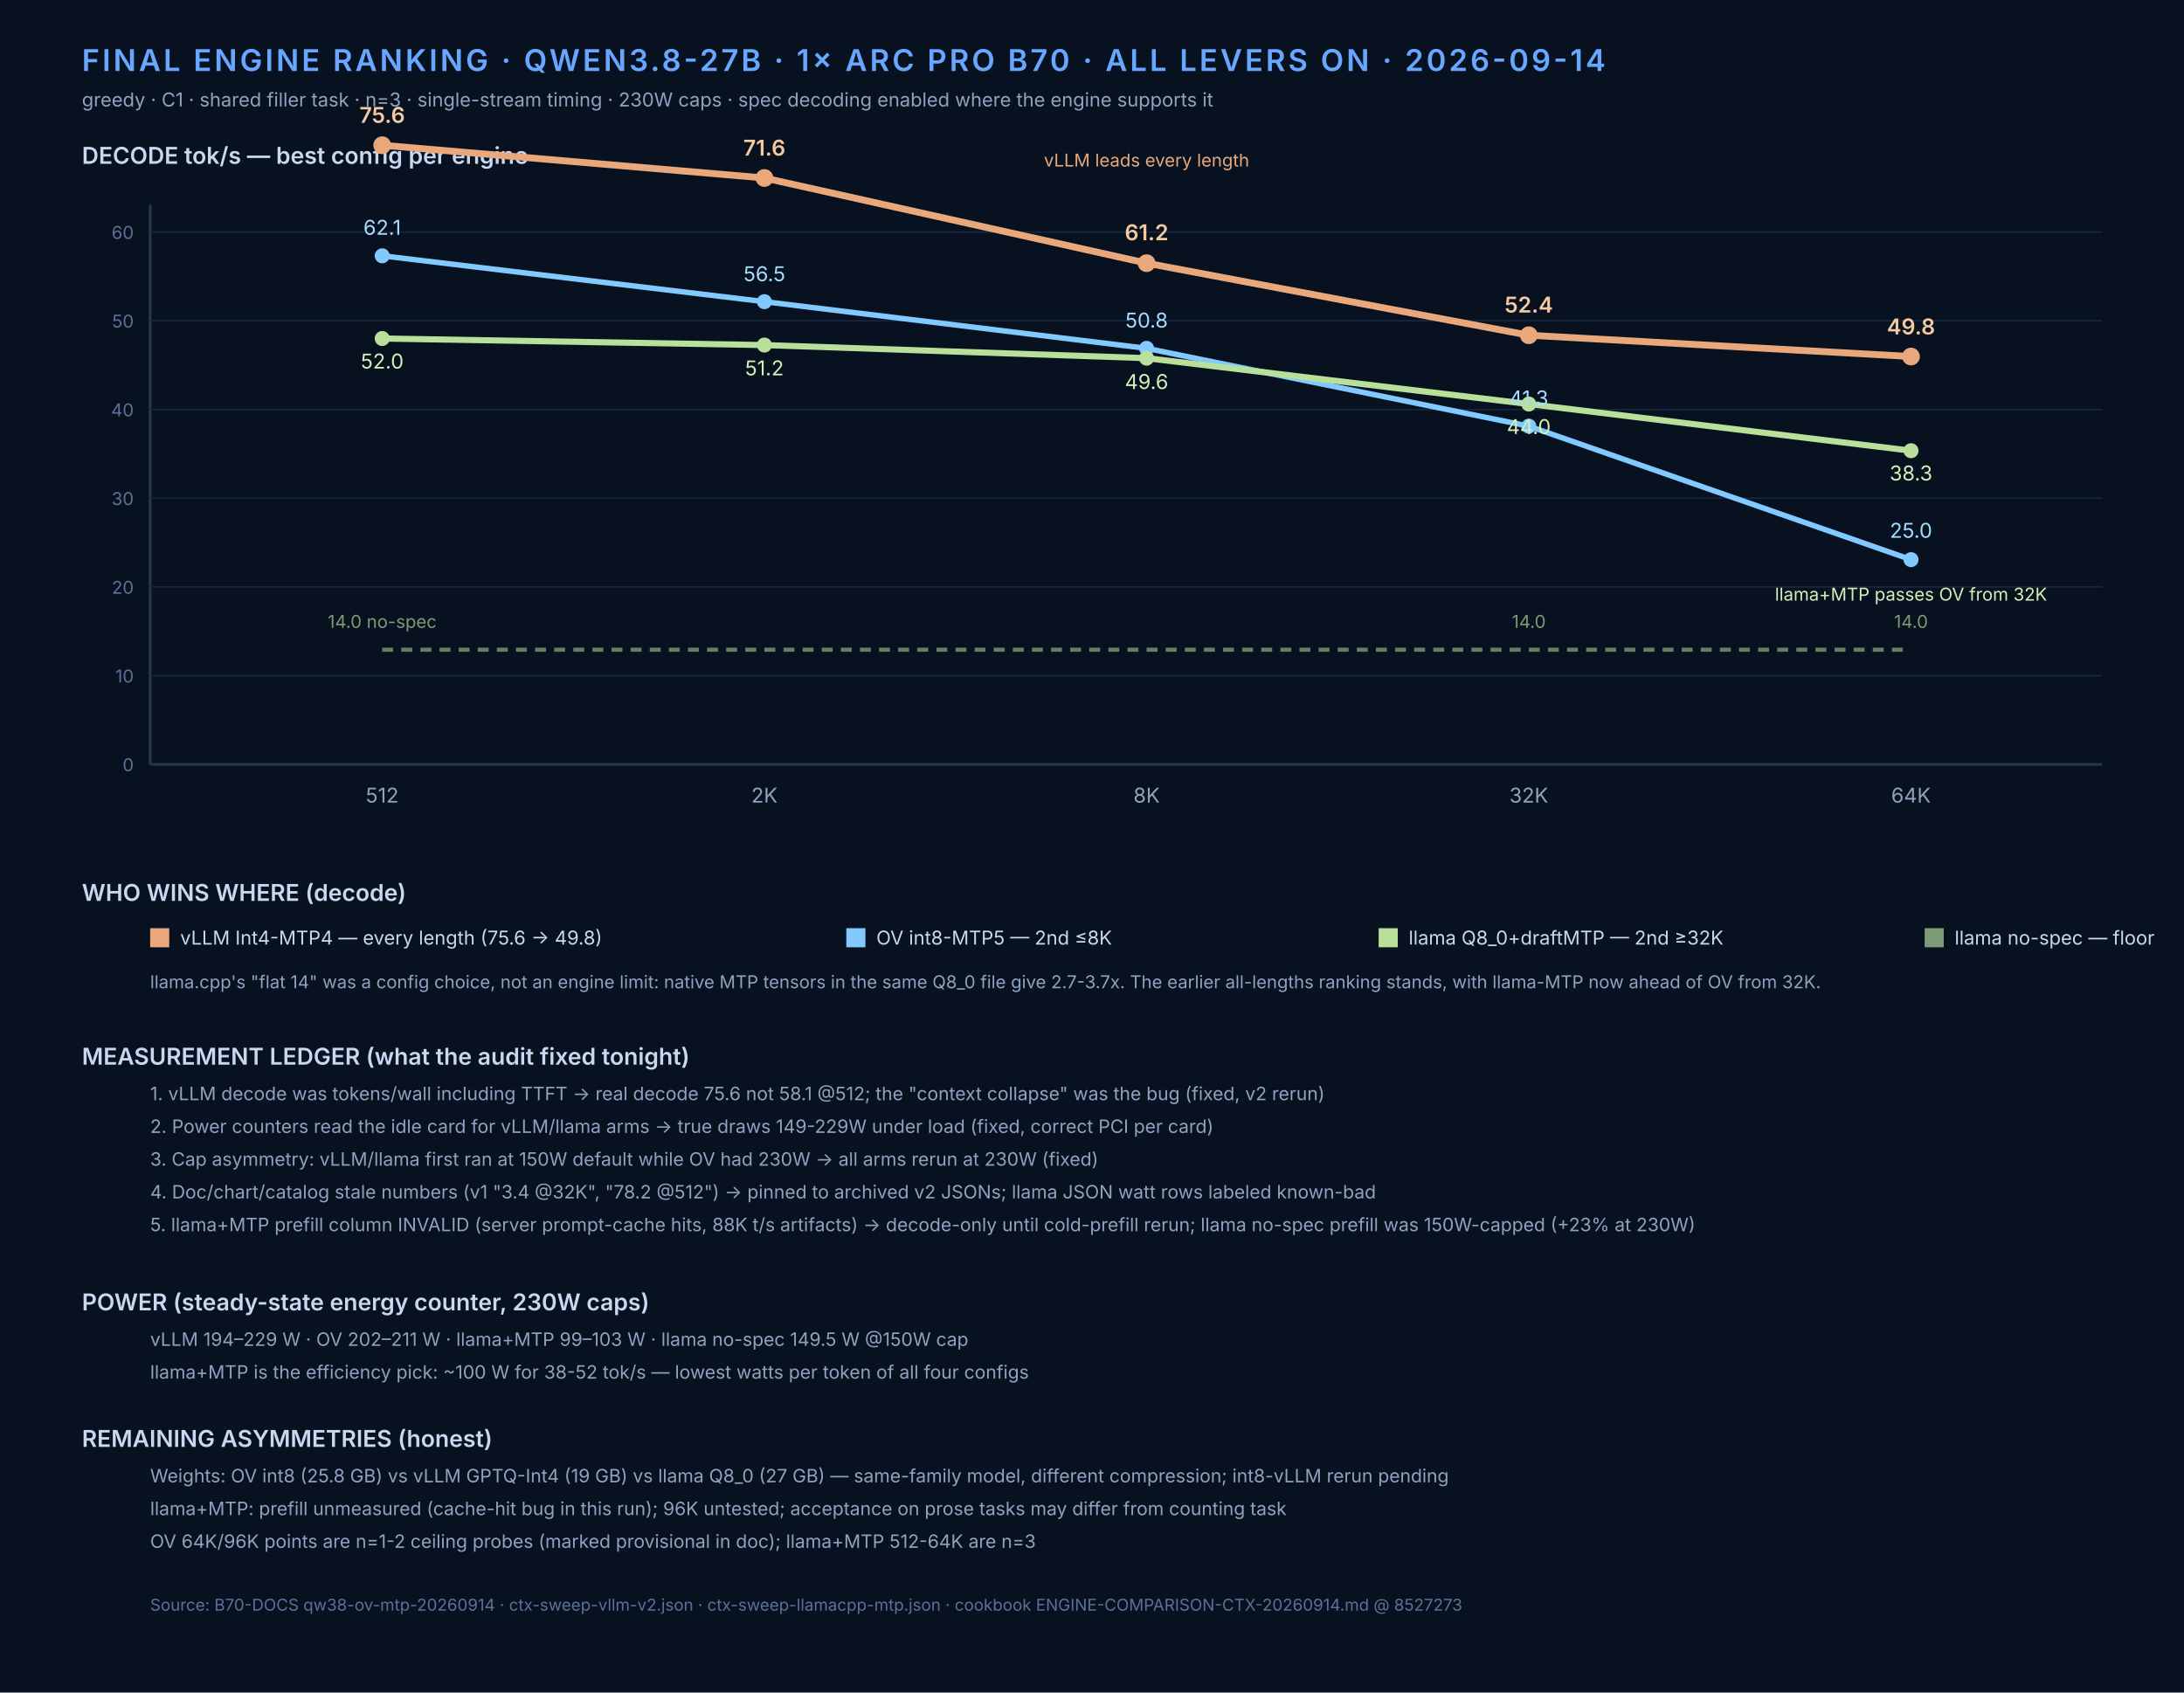
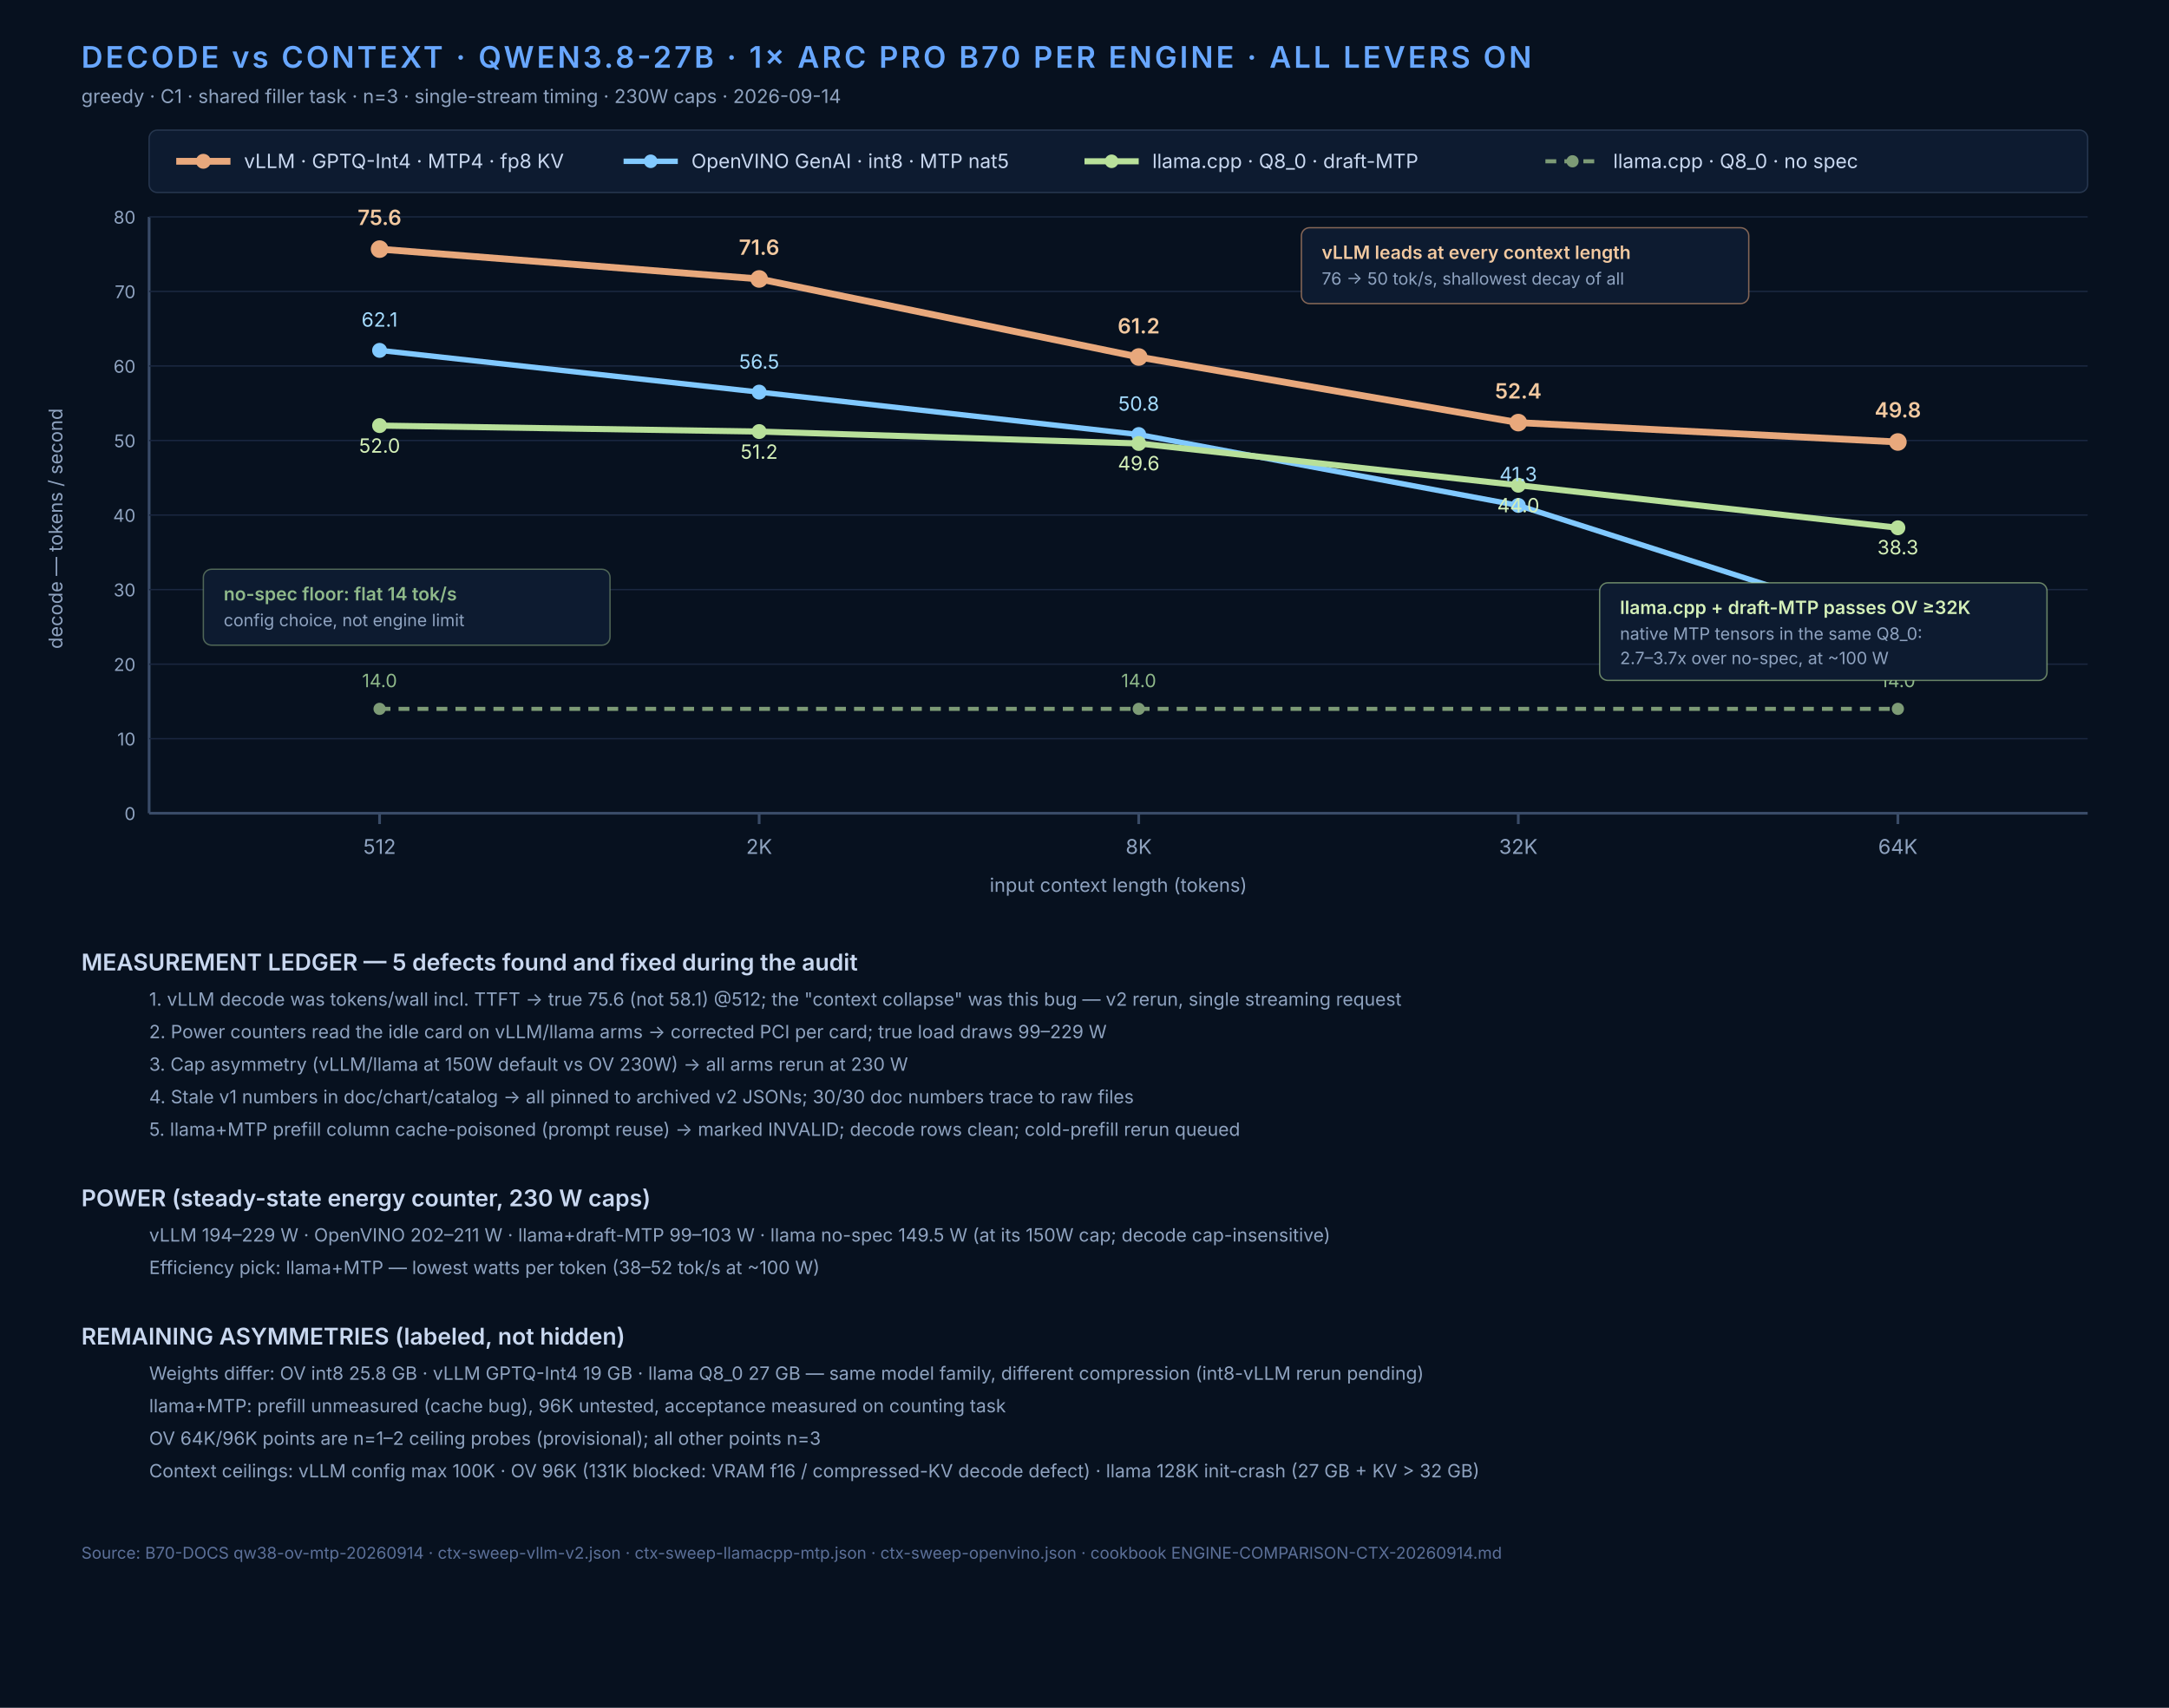
- <svg xmlns="http://www.w3.org/2000/svg" viewBox="0 0 1600 1240" width="1600" height="1240" role="img" aria-labelledby="t d">
-   <rect width="1600" height="1240" fill="#07111f" />
-   <text x="60" y="52" fill="#68a7ff" font-size="22" font-weight="600" font-family="Segoe UI, Inter, sans-serif" letter-spacing="2">FINAL ENGINE RANKING · QWEN3.8-27B · 1× ARC PRO B70 · ALL LEVERS ON · 2026-09-14</text>
-   <text x="60" y="78" fill="#8fa3c0" font-size="14" font-family="Segoe UI, Inter, sans-serif">greedy · C1 · shared filler task · n=3 · single-stream timing · 230W caps · spec decoding enabled where the engine supports it</text>
-   <text x="60" y="120" fill="#c9d8f0" font-size="17" font-weight="600" font-family="Segoe UI, Inter, sans-serif">DECODE tok/s — best config per engine</text>
-   <line x1="110" y1="560" x2="1540" y2="560" stroke="#26364e" stroke-width="2" />
-   <line x1="110" y1="150" x2="110" y2="560" stroke="#26364e" stroke-width="2" />
+ <svg xmlns="http://www.w3.org/2000/svg" viewBox="0 0 1600 1260" width="1600" height="1260" role="img" aria-labelledby="t d">
+   <rect width="1600" height="1260" fill="#07111f" />
+   <text x="60" y="50" fill="#68a7ff" font-size="22" font-weight="600" font-family="Segoe UI, Inter, sans-serif" letter-spacing="2">DECODE vs CONTEXT · QWEN3.8-27B · 1× ARC PRO B70 PER ENGINE · ALL LEVERS ON</text>
+   <text x="60" y="76" fill="#8fa3c0" font-size="14" font-family="Segoe UI, Inter, sans-serif">greedy · C1 · shared filler task · n=3 · single-stream timing · 230W caps · 2026-09-14</text>
+   <rect x="110" y="96" width="1430" height="46" rx="6" fill="#0d1b30" stroke="#26364e" />
+   <g font-size="14.5" font-family="Segoe UI, Inter, sans-serif">
+     <line x1="130" y1="119" x2="170" y2="119" stroke="#e8a87c" stroke-width="5" />
+     <circle cx="150" cy="119" r="5.5" fill="#e8a87c" />
+     <text x="180" y="124" fill="#c9d8f0">vLLM · GPTQ-Int4 · MTP4 · fp8 KV</text>
+     <line x1="460" y1="119" x2="500" y2="119" stroke="#81c9ff" stroke-width="4" />
+     <circle cx="480" cy="119" r="5" fill="#81c9ff" />
+     <text x="510" y="124" fill="#c9d8f0">OpenVINO GenAI · int8 · MTP nat5</text>
+     <line x1="800" y1="119" x2="840" y2="119" stroke="#b8e09a" stroke-width="4.5" />
+     <circle cx="820" cy="119" r="5" fill="#b8e09a" />
+     <text x="850" y="124" fill="#c9d8f0">llama.cpp · Q8_0 · draft-MTP</text>
+     <line x1="1140" y1="119" x2="1180" y2="119" stroke="#7d9b76" stroke-width="3" stroke-dasharray="8,6" />
+     <circle cx="1160" cy="119" r="4.5" fill="#7d9b76" />
+     <text x="1190" y="124" fill="#c9d8f0">llama.cpp · Q8_0 · no spec</text>
+   </g>
+   <line x1="110" y1="600" x2="1540" y2="600" stroke="#3a4c68" stroke-width="2" />
+   <line x1="110" y1="160" x2="110" y2="600" stroke="#3a4c68" stroke-width="2" />
  <g stroke="#1a2740" stroke-width="1">
-     <line x1="110" y1="495" x2="1540" y2="495" />
-     <line x1="110" y1="430" x2="1540" y2="430" />
-     <line x1="110" y1="365" x2="1540" y2="365" />
-     <line x1="110" y1="300" x2="1540" y2="300" />
-     <line x1="110" y1="235" x2="1540" y2="235" />
-     <line x1="110" y1="170" x2="1540" y2="170" />
+     <line x1="110" y1="545" x2="1540" y2="545" />
+     <line x1="110" y1="490" x2="1540" y2="490" />
+     <line x1="110" y1="435" x2="1540" y2="435" />
+     <line x1="110" y1="380" x2="1540" y2="380" />
+     <line x1="110" y1="325" x2="1540" y2="325" />
+     <line x1="110" y1="270" x2="1540" y2="270" />
+     <line x1="110" y1="215" x2="1540" y2="215" />
+     <line x1="110" y1="160" x2="1540" y2="160" />
  </g>
-   <g fill="#5c7099" font-size="13" font-family="Segoe UI, Inter, sans-serif" text-anchor="end">
-     <text x="98" y="565">0</text>
-     <text x="98" y="500">10</text>
-     <text x="98" y="435">20</text>
-     <text x="98" y="370">30</text>
-     <text x="98" y="305">40</text>
-     <text x="98" y="240">50</text>
-     <text x="98" y="175">60</text>
+   <g fill="#8fa3c0" font-size="13" font-family="Segoe UI, Inter, sans-serif" text-anchor="end">
+     <text x="100" y="605">0</text>
+     <text x="100" y="550">10</text>
+     <text x="100" y="495">20</text>
+     <text x="100" y="440">30</text>
+     <text x="100" y="385">40</text>
+     <text x="100" y="330">50</text>
+     <text x="100" y="275">60</text>
+     <text x="100" y="220">70</text>
+     <text x="100" y="165">80</text>
  </g>
-   <polyline points="280,106.4 560,130.4 840,192.8 1120,245.6 1400,261.2" fill="none" stroke="#e8a87c" stroke-width="5" />
-   <polyline points="280,187.4 560,221 840,255.2 1120,312.2 1400,410" fill="none" stroke="#81c9ff" stroke-width="4" />
-   <polyline points="280,248 560,252.8 840,262.4 1120,296 1400,330.2" fill="none" stroke="#b8e09a" stroke-width="4.5" />
-   <polyline points="280,476 560,476 840,476 1120,476 1400,476" fill="none" stroke="#7d9b76" stroke-width="3" stroke-dasharray="8,6" opacity="0.8" />
-   <g fill="#e8a87c">
-     <circle cx="280" cy="106.4" r="6.5" />
-     <circle cx="560" cy="130.4" r="6.5" />
-     <circle cx="840" cy="192.8" r="6.5" />
-     <circle cx="1120" cy="245.6" r="6.5" />
-     <circle cx="1400" cy="261.2" r="6.5" />
-   </g>
-   <g fill="#81c9ff">
-     <circle cx="280" cy="187.4" r="5.5" />
-     <circle cx="560" cy="221" r="5.5" />
-     <circle cx="840" cy="255.2" r="5.5" />
-     <circle cx="1120" cy="312.2" r="5.5" />
-     <circle cx="1400" cy="410" r="5.5" />
-   </g>
-   <g fill="#b8e09a">
-     <circle cx="280" cy="248" r="5.5" />
-     <circle cx="560" cy="252.8" r="5.5" />
-     <circle cx="840" cy="262.4" r="5.5" />
-     <circle cx="1120" cy="296" r="5.5" />
-     <circle cx="1400" cy="330.2" r="5.5" />
-   </g>
-   <g fill="#f2c9a0" font-size="16" font-weight="600" font-family="Segoe UI, Inter, sans-serif" text-anchor="middle">
-     <text x="280" y="90">75.6</text>
-     <text x="560" y="114">71.6</text>
-     <text x="840" y="176">61.2</text>
-     <text x="1120" y="229">52.4</text>
-     <text x="1400" y="245">49.8</text>
-   </g>
-   <g fill="#a5dcff" font-size="15" font-family="Segoe UI, Inter, sans-serif" text-anchor="middle">
-     <text x="280" y="172">62.1</text>
-     <text x="560" y="206">56.5</text>
-     <text x="840" y="240">50.8</text>
-     <text x="1120" y="297">41.3</text>
-     <text x="1400" y="394">25.0</text>
-   </g>
-   <g fill="#d4f0b8" font-size="15" font-family="Segoe UI, Inter, sans-serif" text-anchor="middle">
-     <text x="280" y="270">52.0</text>
-     <text x="560" y="275">51.2</text>
-     <text x="840" y="285">49.6</text>
-     <text x="1120" y="318">44.0</text>
-     <text x="1400" y="352">38.3</text>
-   </g>
-   <g fill="#7d9b76" font-size="13" font-family="Segoe UI, Inter, sans-serif" text-anchor="middle">
-     <text x="280" y="460">14.0 no-spec</text>
-     <text x="1120" y="460">14.0</text>
-     <text x="1400" y="460">14.0</text>
+   <text x="46" y="390" fill="#8fa3c0" font-size="14" font-family="Segoe UI, Inter, sans-serif" transform="rotate(-90 46 390)" text-anchor="middle">decode — tokens / second</text>
+   <g stroke="#3a4c68" stroke-width="2">
+     <line x1="280" y1="600" x2="280" y2="608" />
+     <line x1="560" y1="600" x2="560" y2="608" />
+     <line x1="840" y1="600" x2="840" y2="608" />
+     <line x1="1120" y1="600" x2="1120" y2="608" />
+     <line x1="1400" y1="600" x2="1400" y2="608" />
  </g>
  <g fill="#8fa3c0" font-size="15" font-family="Segoe UI, Inter, sans-serif" text-anchor="middle">
-     <text x="280" y="588">512</text>
-     <text x="560" y="588">2K</text>
-     <text x="840" y="588">8K</text>
-     <text x="1120" y="588">32K</text>
-     <text x="1400" y="588">64K</text>
+     <text x="280" y="630">512</text>
+     <text x="560" y="630">2K</text>
+     <text x="840" y="630">8K</text>
+     <text x="1120" y="630">32K</text>
+     <text x="1400" y="630">64K</text>
  </g>
-   <text x="840" y="122" fill="#e8a87c" font-size="13" font-family="Segoe UI, Inter, sans-serif" text-anchor="middle">vLLM leads every length</text>
-   <text x="1400" y="440" fill="#d4f0b8" font-size="13" font-family="Segoe UI, Inter, sans-serif" text-anchor="middle">llama+MTP passes OV from 32K</text>
-   <text x="60" y="660" fill="#c9d8f0" font-size="17" font-weight="600" font-family="Segoe UI, Inter, sans-serif">WHO WINS WHERE (decode)</text>
-   <g font-size="14" font-family="Segoe UI, Inter, sans-serif">
-     <rect x="110" y="680" width="14" height="14" fill="#e8a87c" />
-     <text x="132" y="692" fill="#c9d8f0">vLLM Int4-MTP4 — every length (75.6 → 49.8)</text>
-     <rect x="620" y="680" width="14" height="14" fill="#81c9ff" />
-     <text x="642" y="692" fill="#c9d8f0">OV int8-MTP5 — 2nd ≤8K</text>
-     <rect x="1010" y="680" width="14" height="14" fill="#b8e09a" />
-     <text x="1032" y="692" fill="#c9d8f0">llama Q8_0+draftMTP — 2nd ≥32K</text>
-     <rect x="1410" y="680" width="14" height="14" fill="#7d9b76" />
-     <text x="1432" y="692" fill="#c9d8f0">llama no-spec — floor</text>
+   <text x="825" y="658" fill="#8fa3c0" font-size="14" font-family="Segoe UI, Inter, sans-serif" text-anchor="middle">input context length (tokens)</text>
+   <polyline points="280,183.8 560,205.8 840,263.4 1120,311.8 1400,326.1" fill="none" stroke="#e8a87c" stroke-width="5" />
+   <g fill="#e8a87c">
+     <circle cx="280" cy="183.8" r="6.5" />
+     <circle cx="560" cy="205.8" r="6.5" />
+     <circle cx="840" cy="263.4" r="6.5" />
+     <circle cx="1120" cy="311.8" r="6.5" />
+     <circle cx="1400" cy="326.1" r="6.5" />
  </g>
-   <text x="110" y="724" fill="#8fa3c0" font-size="13" font-family="Segoe UI, Inter, sans-serif">llama.cpp's "flat 14" was a config choice, not an engine limit: native MTP tensors in the same Q8_0 file give 2.7-3.7x. The earlier all-lengths ranking stands, with llama-MTP now ahead of OV from 32K.</text>
-   <text x="60" y="780" fill="#c9d8f0" font-size="17" font-weight="600" font-family="Segoe UI, Inter, sans-serif">MEASUREMENT LEDGER (what the audit fixed tonight)</text>
+   <polyline points="280,258.5 560,289.3 840,320.6 1120,372.9 1400,462.5" fill="none" stroke="#81c9ff" stroke-width="4" />
+   <g fill="#81c9ff">
+     <circle cx="280" cy="258.5" r="5.5" />
+     <circle cx="560" cy="289.3" r="5.5" />
+     <circle cx="840" cy="320.6" r="5.5" />
+     <circle cx="1120" cy="372.9" r="5.5" />
+     <circle cx="1400" cy="462.5" r="5.5" />
+   </g>
+   <polyline points="280,314 560,318.4 840,327.2 1120,358 1400,389.4" fill="none" stroke="#b8e09a" stroke-width="4.5" />
+   <g fill="#b8e09a">
+     <circle cx="280" cy="314" r="5.5" />
+     <circle cx="560" cy="318.4" r="5.5" />
+     <circle cx="840" cy="327.2" r="5.5" />
+     <circle cx="1120" cy="358" r="5.5" />
+     <circle cx="1400" cy="389.4" r="5.5" />
+   </g>
+   <polyline points="280,523 560,523 840,523 1120,523 1400,523" fill="none" stroke="#7d9b76" stroke-width="3" stroke-dasharray="8,6" />
+   <g fill="#7d9b76">
+     <circle cx="280" cy="523" r="4.5" />
+     <circle cx="840" cy="523" r="4.5" />
+     <circle cx="1400" cy="523" r="4.5" />
+   </g>
+   <g fill="#f2c9a0" font-size="15.5" font-weight="600" font-family="Segoe UI, Inter, sans-serif" text-anchor="middle">
+     <text x="280" y="166">75.6</text>
+     <text x="560" y="188">71.6</text>
+     <text x="840" y="246">61.2</text>
+     <text x="1120" y="294">52.4</text>
+     <text x="1400" y="308">49.8</text>
+   </g>
+   <g fill="#a5dcff" font-size="14.5" font-family="Segoe UI, Inter, sans-serif" text-anchor="middle">
+     <text x="280" y="241">62.1</text>
+     <text x="560" y="272">56.5</text>
+     <text x="840" y="303">50.8</text>
+     <text x="1120" y="355">41.3</text>
+     <text x="1400" y="445">25.0</text>
+   </g>
+   <g fill="#d4f0b8" font-size="14.5" font-family="Segoe UI, Inter, sans-serif" text-anchor="middle">
+     <text x="280" y="334">52.0</text>
+     <text x="560" y="338.5">51.2</text>
+     <text x="840" y="347">49.6</text>
+     <text x="1120" y="378">44.0</text>
+     <text x="1400" y="409">38.3</text>
+   </g>
+   <g fill="#8fb98a" font-size="13.5" font-family="Segoe UI, Inter, sans-serif" text-anchor="middle">
+     <text x="280" y="507">14.0</text>
+     <text x="840" y="507">14.0</text>
+     <text x="1400" y="507">14.0</text>
+   </g>
+   <g font-family="Segoe UI, Inter, sans-serif">
+     <rect x="960" y="168" width="330" height="56" rx="6" fill="#0d1b30" stroke="#e8a87c" stroke-opacity="0.55" />
+     <text x="975" y="191" fill="#f2c9a0" font-size="13.5" font-weight="600">vLLM leads at every context length</text>
+     <text x="975" y="210" fill="#8fa3c0" font-size="12.5">76 → 50 tok/s, shallowest decay of all</text>
+     <rect x="1180" y="430" width="330" height="72" rx="6" fill="#0d1b30" stroke="#b8e09a" stroke-opacity="0.55" />
+     <text x="1195" y="453" fill="#d4f0b8" font-size="13.5" font-weight="600">llama.cpp + draft-MTP passes OV ≥32K</text>
+     <text x="1195" y="472" fill="#8fa3c0" font-size="12.5">native MTP tensors in the same Q8_0:</text>
+     <text x="1195" y="490" fill="#8fa3c0" font-size="12.5">2.7–3.7x over no-spec, at ~100 W</text>
+     <rect x="150" y="420" width="300" height="56" rx="6" fill="#0d1b30" stroke="#7d9b76" stroke-opacity="0.6" />
+     <text x="165" y="443" fill="#8fb98a" font-size="13.5" font-weight="600">no-spec floor: flat 14 tok/s</text>
+     <text x="165" y="462" fill="#8fa3c0" font-size="12.5">config choice, not engine limit</text>
+   </g>
+   <text x="60" y="716" fill="#c9d8f0" font-size="17" font-weight="600" font-family="Segoe UI, Inter, sans-serif">MEASUREMENT LEDGER — 5 defects found and fixed during the audit</text>
  <g fill="#8fa3c0" font-size="13.5" font-family="Segoe UI, Inter, sans-serif">
-     <text x="110" y="806">1. vLLM decode was tokens/wall including TTFT → real decode 75.6 not 58.1 @512; the "context collapse" was the bug (fixed, v2 rerun)</text>
-     <text x="110" y="830">2. Power counters read the idle card for vLLM/llama arms → true draws 149-229W under load (fixed, correct PCI per card)</text>
-     <text x="110" y="854">3. Cap asymmetry: vLLM/llama first ran at 150W default while OV had 230W → all arms rerun at 230W (fixed)</text>
-     <text x="110" y="878">4. Doc/chart/catalog stale numbers (v1 "3.4 @32K", "78.2 @512") → pinned to archived v2 JSONs; llama JSON watt rows labeled known-bad</text>
-     <text x="110" y="902">5. llama+MTP prefill column INVALID (server prompt-cache hits, 88K t/s artifacts) → decode-only until cold-prefill rerun; llama no-spec prefill was 150W-capped (+23% at 230W)</text>
+     <text x="110" y="742">1. vLLM decode was tokens/wall incl. TTFT → true 75.6 (not 58.1) @512; the "context collapse" was this bug — v2 rerun, single streaming request</text>
+     <text x="110" y="766">2. Power counters read the idle card on vLLM/llama arms → corrected PCI per card; true load draws 99–229 W</text>
+     <text x="110" y="790">3. Cap asymmetry (vLLM/llama at 150W default vs OV 230W) → all arms rerun at 230 W</text>
+     <text x="110" y="814">4. Stale v1 numbers in doc/chart/catalog → all pinned to archived v2 JSONs; 30/30 doc numbers trace to raw files</text>
+     <text x="110" y="838">5. llama+MTP prefill column cache-poisoned (prompt reuse) → marked INVALID; decode rows clean; cold-prefill rerun queued</text>
  </g>
-   <text x="60" y="960" fill="#c9d8f0" font-size="17" font-weight="600" font-family="Segoe UI, Inter, sans-serif">POWER (steady-state energy counter, 230W caps)</text>
+   <text x="60" y="890" fill="#c9d8f0" font-size="17" font-weight="600" font-family="Segoe UI, Inter, sans-serif">POWER (steady-state energy counter, 230 W caps)</text>
  <g fill="#8fa3c0" font-size="13.5" font-family="Segoe UI, Inter, sans-serif">
-     <text x="110" y="986">vLLM 194–229 W · OV 202–211 W · llama+MTP 99–103 W · llama no-spec 149.5 W @150W cap</text>
-     <text x="110" y="1010">llama+MTP is the efficiency pick: ~100 W for 38-52 tok/s — lowest watts per token of all four configs</text>
+     <text x="110" y="916">vLLM 194–229 W · OpenVINO 202–211 W · llama+draft-MTP 99–103 W · llama no-spec 149.5 W (at its 150W cap; decode cap-insensitive)</text>
+     <text x="110" y="940">Efficiency pick: llama+MTP — lowest watts per token (38–52 tok/s at ~100 W)</text>
  </g>
-   <text x="60" y="1060" fill="#c9d8f0" font-size="17" font-weight="600" font-family="Segoe UI, Inter, sans-serif">REMAINING ASYMMETRIES (honest)</text>
+   <text x="60" y="992" fill="#c9d8f0" font-size="17" font-weight="600" font-family="Segoe UI, Inter, sans-serif">REMAINING ASYMMETRIES (labeled, not hidden)</text>
  <g fill="#8fa3c0" font-size="13.5" font-family="Segoe UI, Inter, sans-serif">
-     <text x="110" y="1086">Weights: OV int8 (25.8 GB) vs vLLM GPTQ-Int4 (19 GB) vs llama Q8_0 (27 GB) — same-family model, different compression; int8-vLLM rerun pending</text>
-     <text x="110" y="1110">llama+MTP: prefill unmeasured (cache-hit bug in this run); 96K untested; acceptance on prose tasks may differ from counting task</text>
-     <text x="110" y="1134">OV 64K/96K points are n=1-2 ceiling probes (marked provisional in doc); llama+MTP 512-64K are n=3</text>
+     <text x="110" y="1018">Weights differ: OV int8 25.8 GB · vLLM GPTQ-Int4 19 GB · llama Q8_0 27 GB — same model family, different compression (int8-vLLM rerun pending)</text>
+     <text x="110" y="1042">llama+MTP: prefill unmeasured (cache bug), 96K untested, acceptance measured on counting task</text>
+     <text x="110" y="1066">OV 64K/96K points are n=1–2 ceiling probes (provisional); all other points n=3</text>
+     <text x="110" y="1090">Context ceilings: vLLM config max 100K · OV 96K (131K blocked: VRAM f16 / compressed-KV decode defect) · llama 128K init-crash (27 GB + KV &gt; 32 GB)</text>
  </g>
-   <text x="110" y="1180" fill="#5c7099" font-size="12" font-family="Segoe UI, Inter, sans-serif">Source: B70-DOCS qw38-ov-mtp-20260914 · ctx-sweep-vllm-v2.json · ctx-sweep-llamacpp-mtp.json · cookbook ENGINE-COMPARISON-CTX-20260914.md @ 8527273</text>
+   <text x="60" y="1150" fill="#5c7099" font-size="12" font-family="Segoe UI, Inter, sans-serif">Source: B70-DOCS qw38-ov-mtp-20260914 · ctx-sweep-vllm-v2.json · ctx-sweep-llamacpp-mtp.json · ctx-sweep-openvino.json · cookbook ENGINE-COMPARISON-CTX-20260914.md</text>
</svg>
